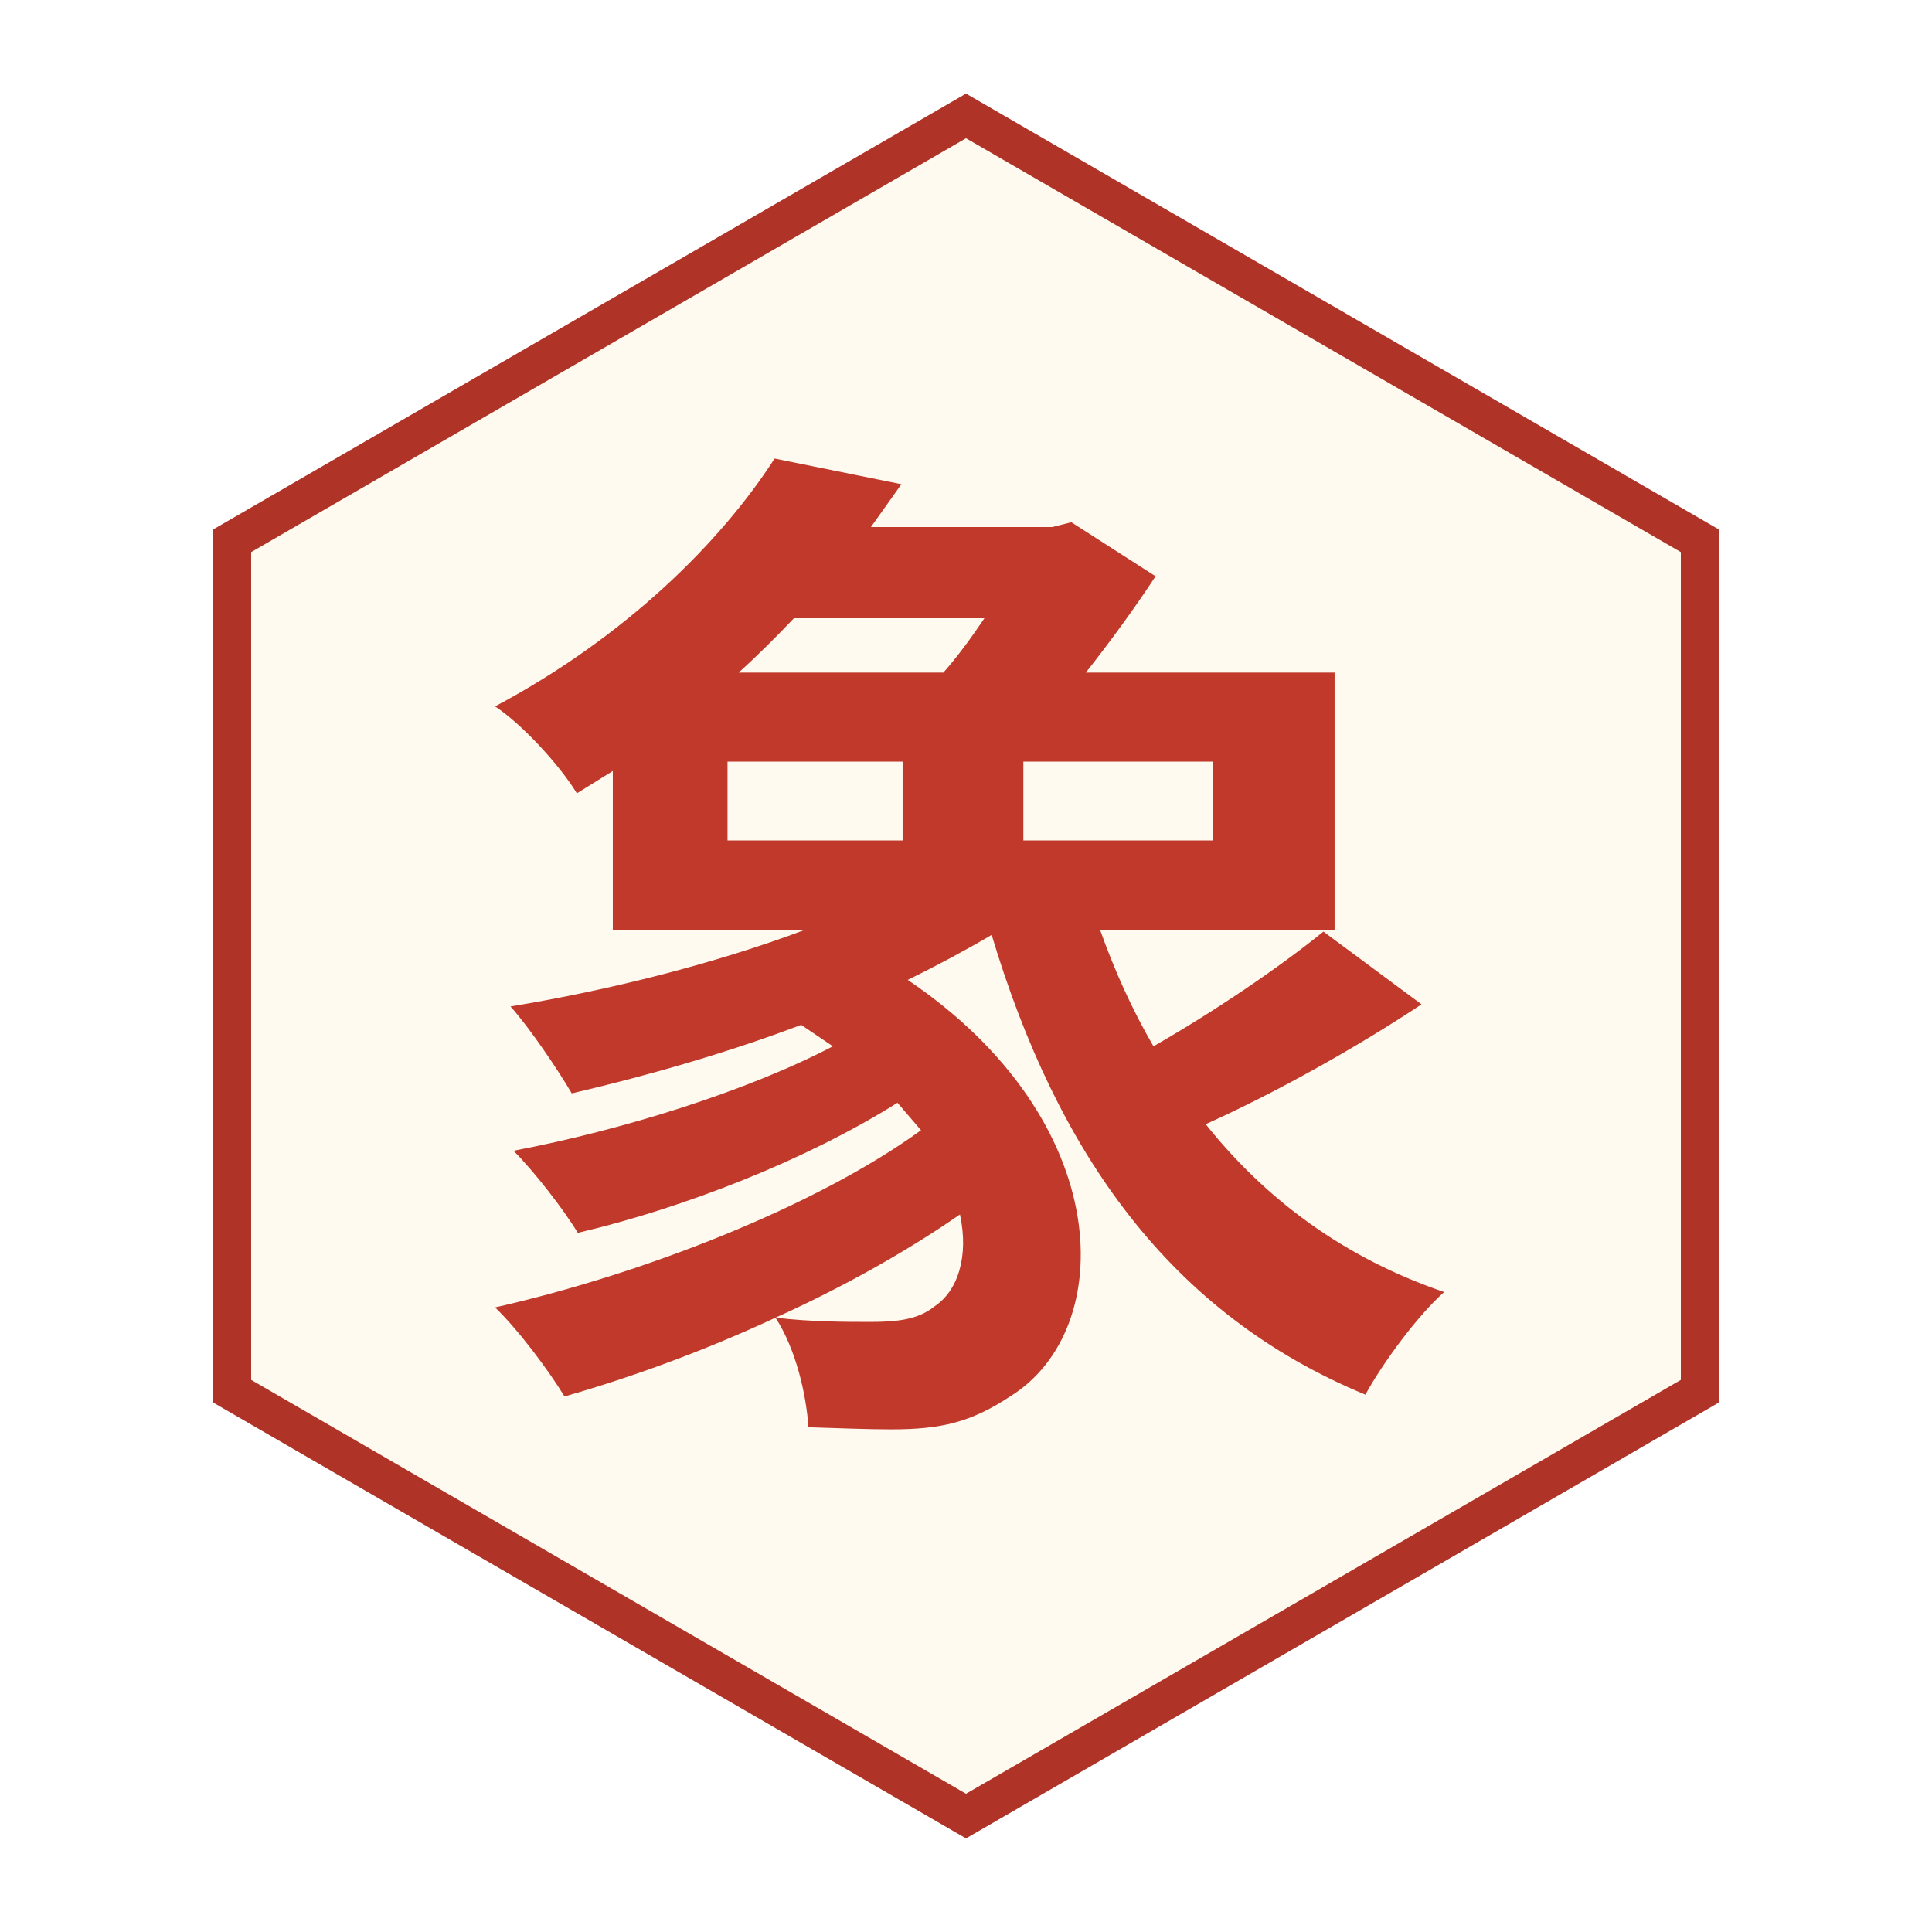
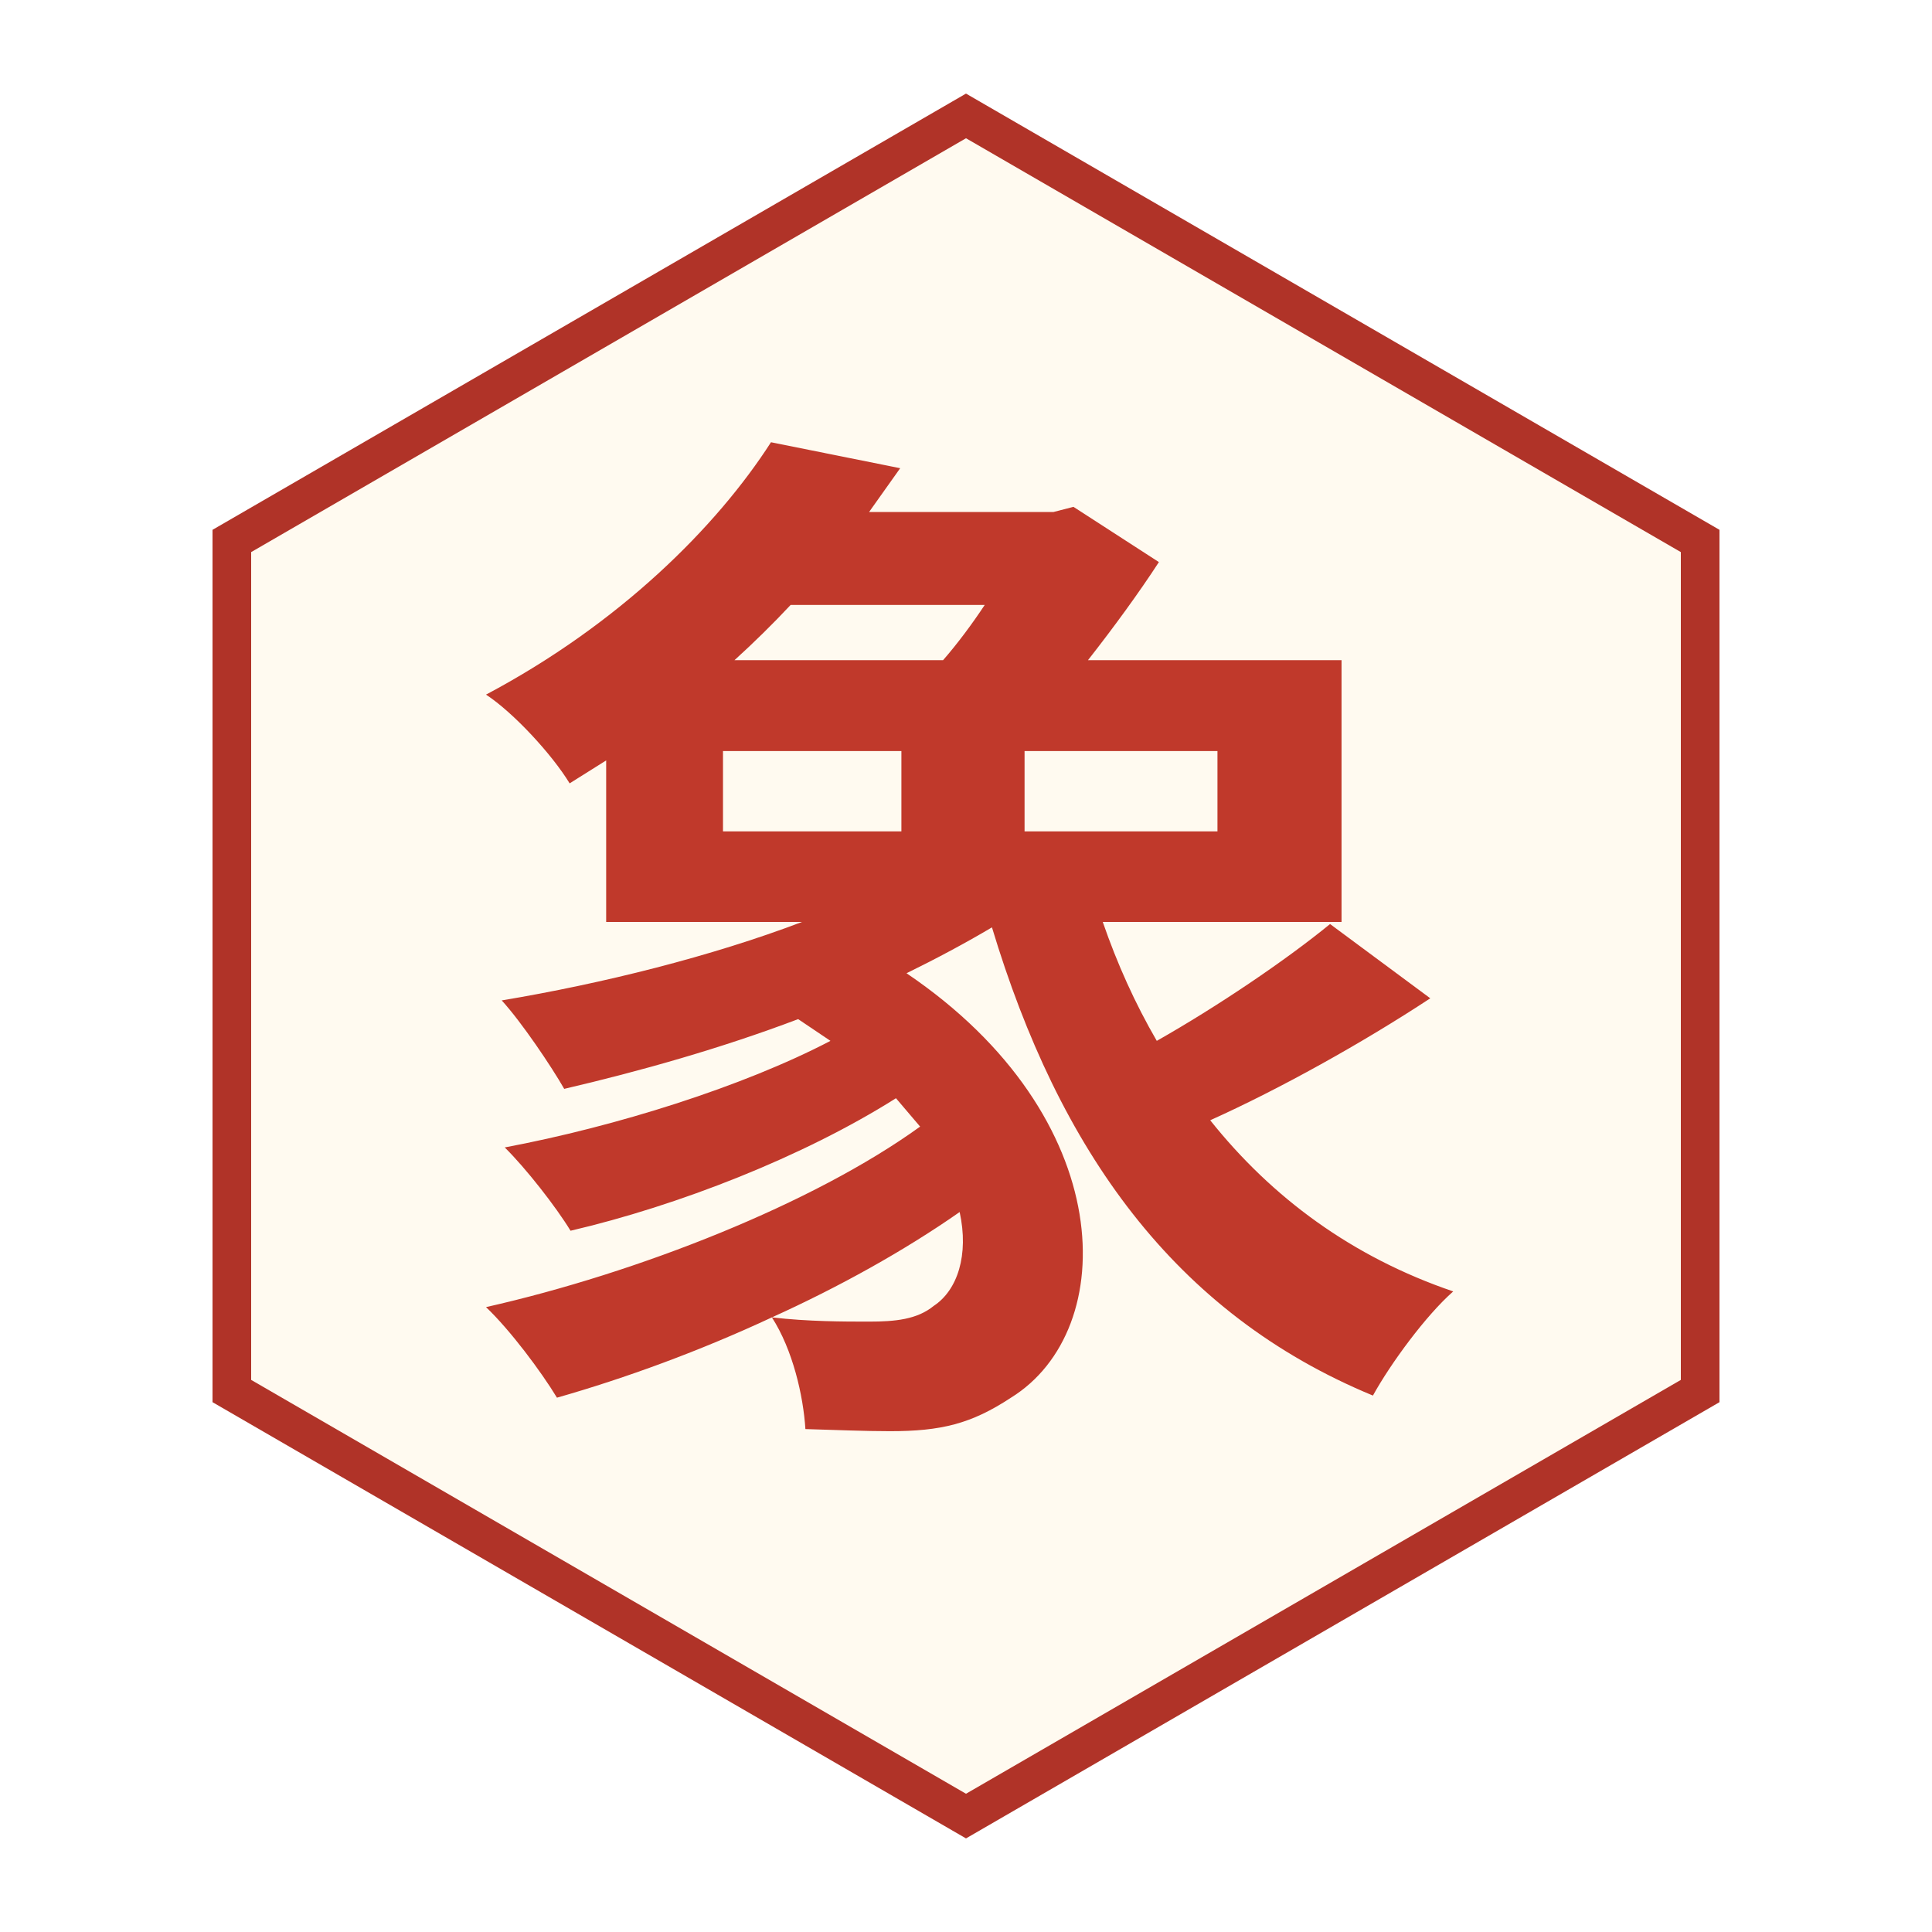
<svg xmlns="http://www.w3.org/2000/svg" viewBox="0 0 100 100" width="256" height="256">
  <polygon points="50,6 88,28 88,72 50,94 12,72 12,28" fill="#fffaf0" stroke="#b03328" stroke-width="2" />
-   <text x="50" y="69" font-family="Noto Sans CJK KR, Noto Sans CJK SC, sans-serif" font-style="normal" font-weight="800" font-size="53" fill="#c0392b" text-anchor="middle">象</text>
+   <text x="50" y="69" font-family="Noto Sans CJK KR, Noto Sans CJK SC, sans-serif" font-style="normal" font-weight="800" font-size="54" fill="#c0392b" text-anchor="middle">象</text>
</svg>
